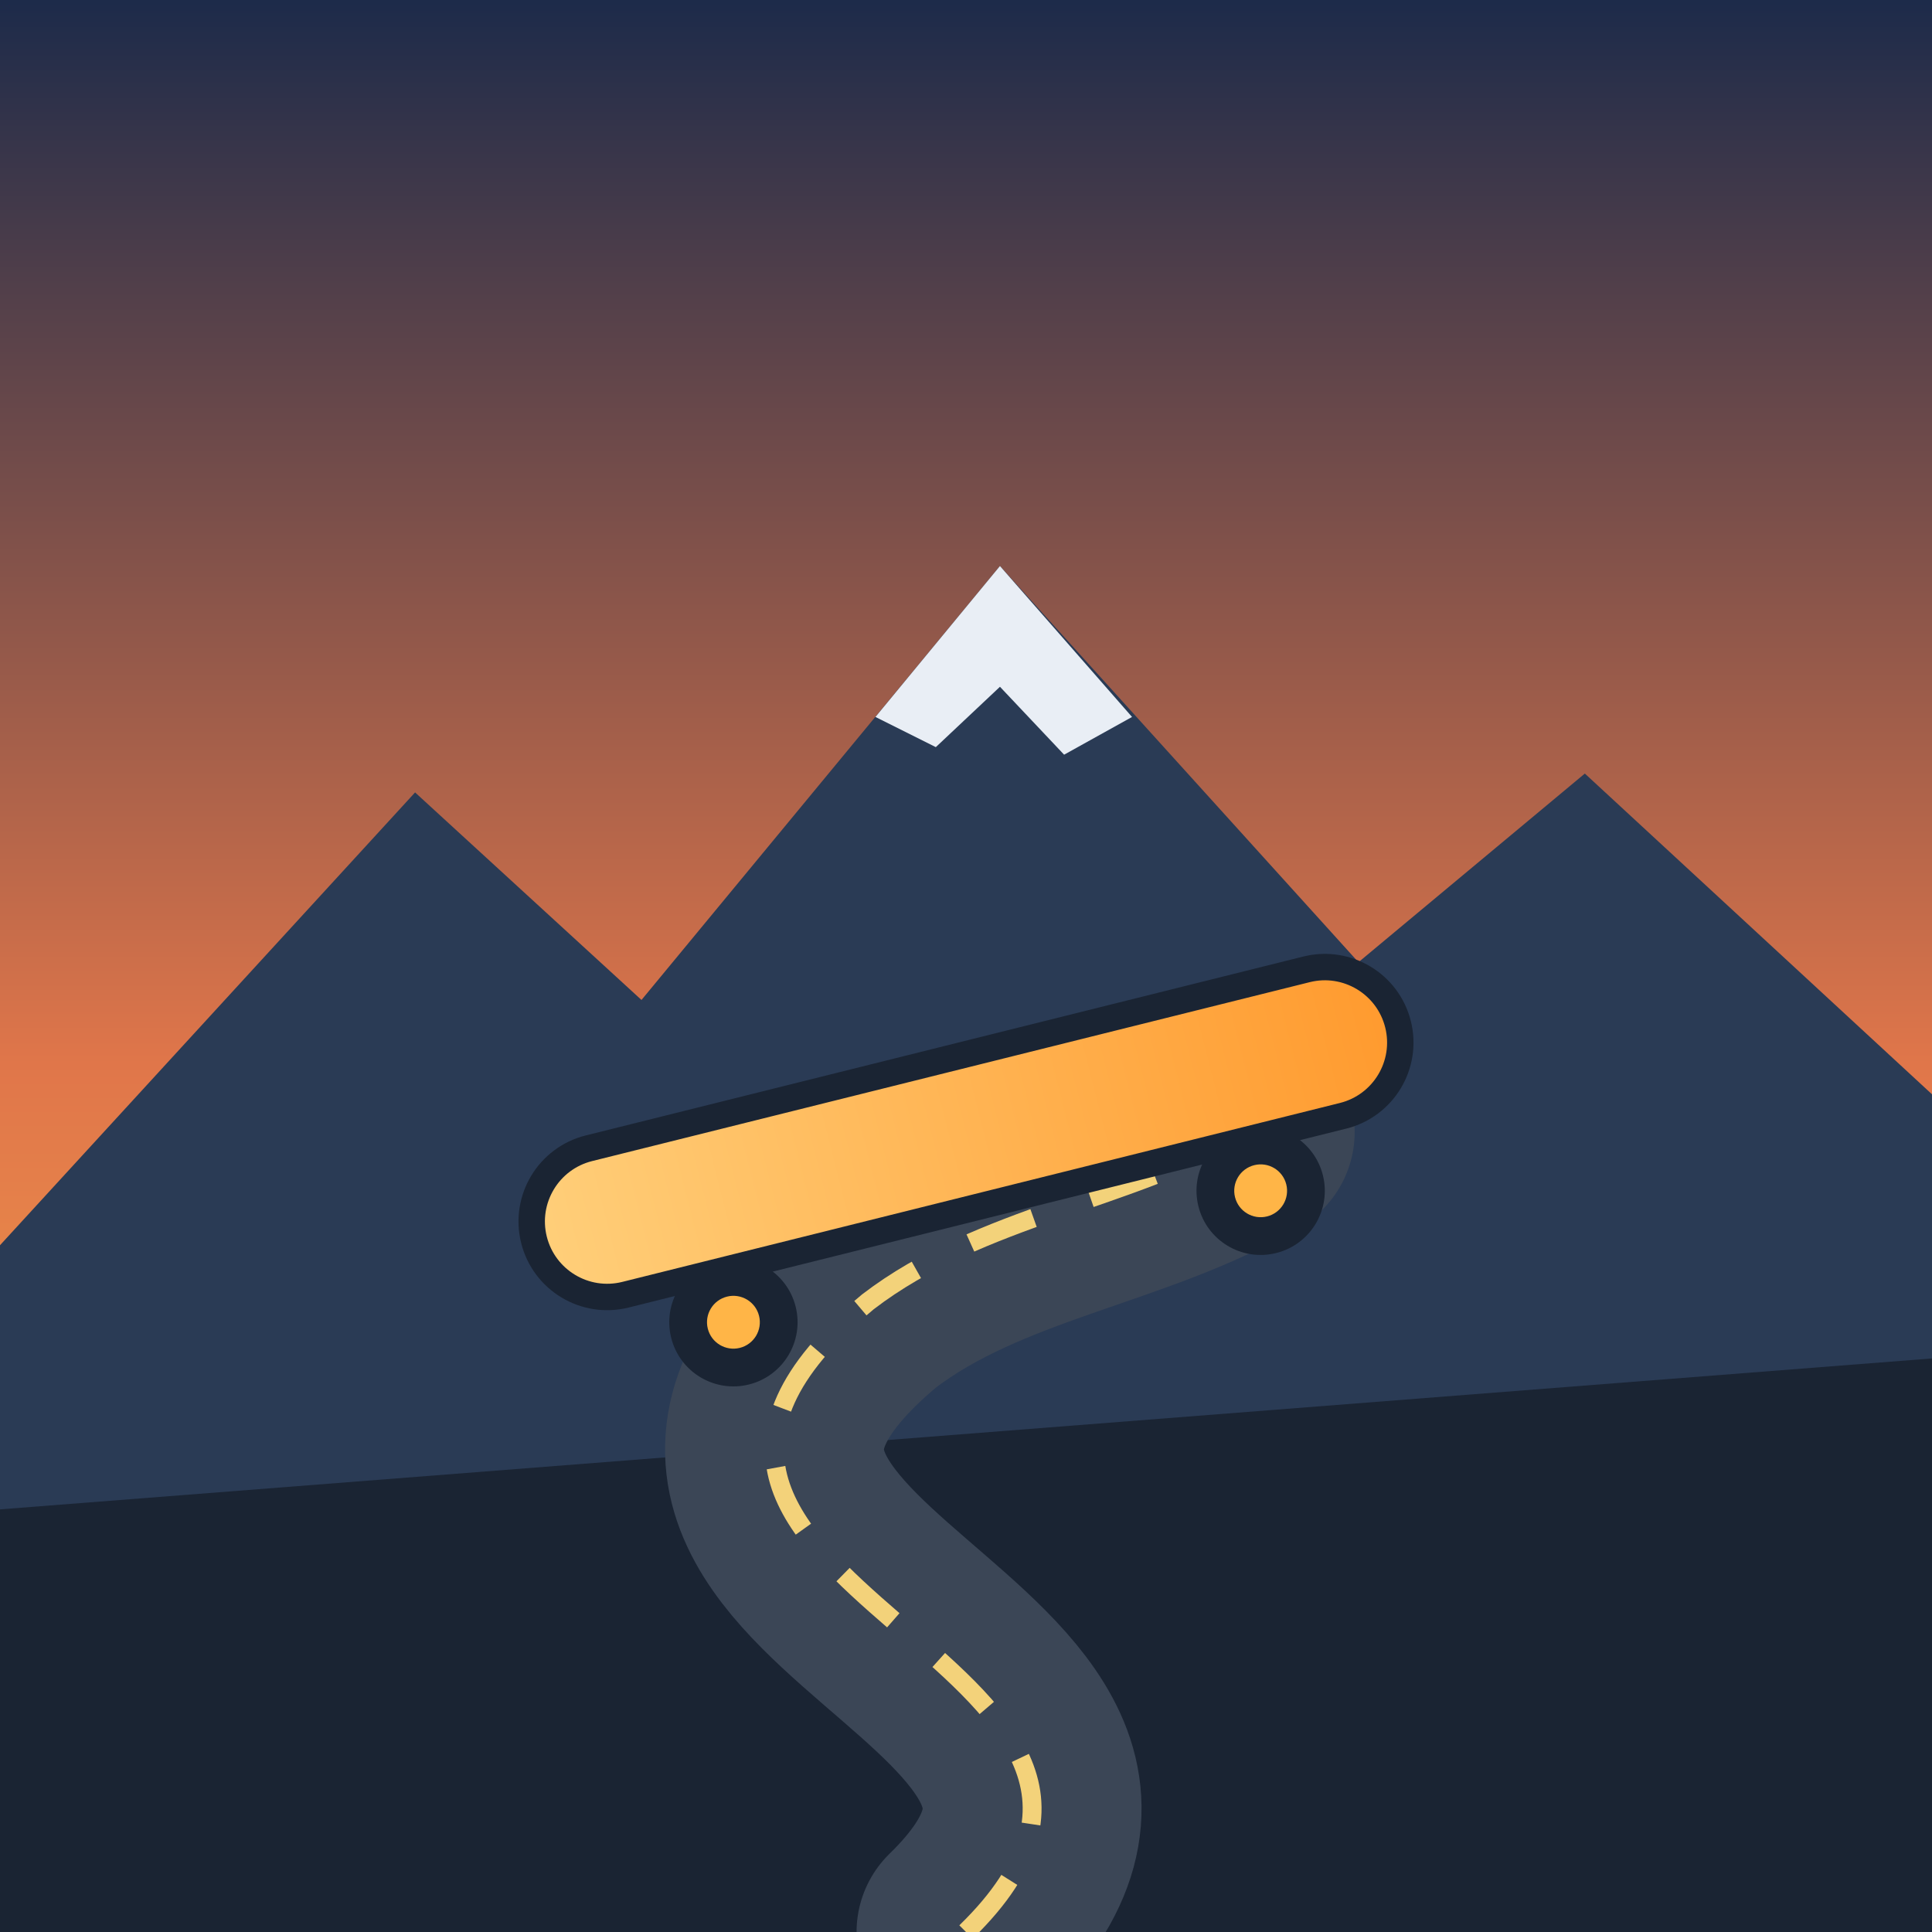
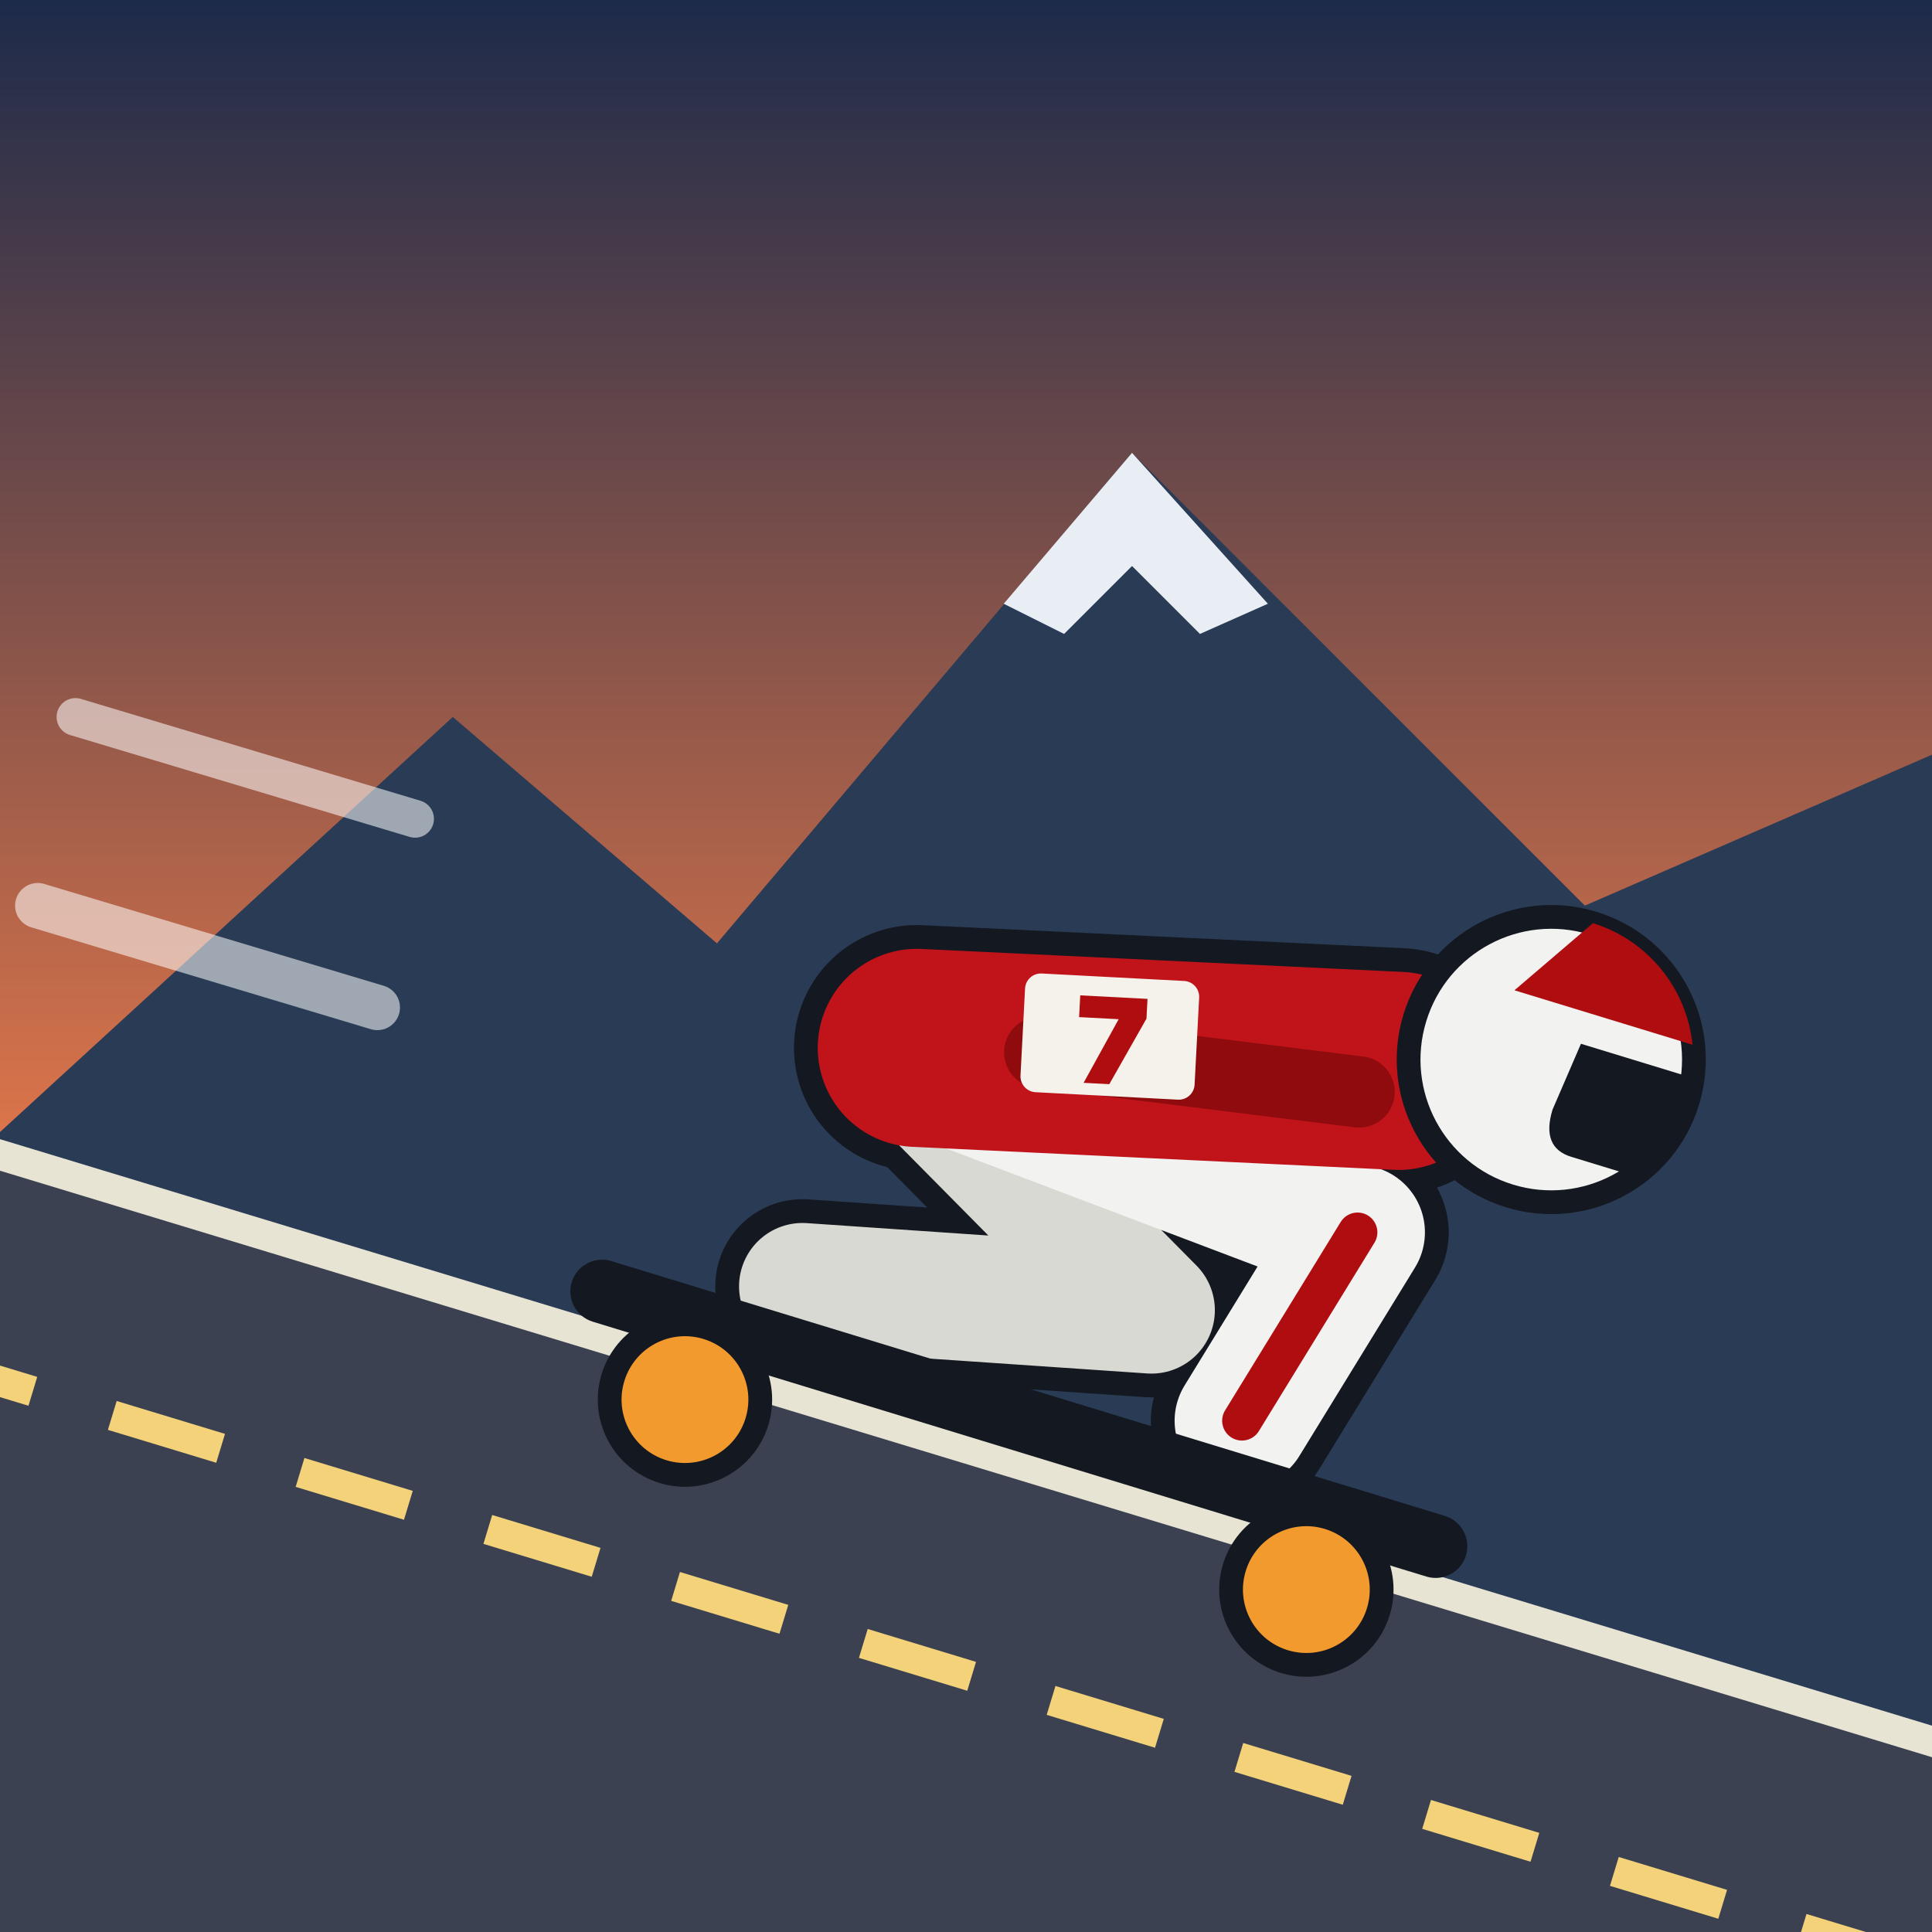
<svg xmlns="http://www.w3.org/2000/svg" viewBox="0 0 512 512">
  <defs>
    <linearGradient id="sky" x1="0" y1="0" x2="0" y2="1">
      <stop offset="0" stop-color="#1b2a4a" />
-       <stop offset="0.55" stop-color="#e0764a" />
+       <stop offset="0.6" stop-color="#e0764a" />
      <stop offset="1" stop-color="#ffb547" />
-     </linearGradient>
-     <linearGradient id="deck" x1="0" y1="0" x2="1" y2="0">
-       <stop offset="0" stop-color="#ffcf7a" />
-       <stop offset="1" stop-color="#ff9a2e" />
    </linearGradient>
  </defs>
  <rect width="512" height="512" fill="url(#sky)" />
-   <path d="M0 330 L110 210 L170 265 L265 150 L360 255 L420 205 L512 290 L512 512 L0 512 Z" fill="#2a3b55" />
-   <path d="M265 150 L300 190 L282 200 L265 182 L248 198 L232 190 Z" fill="#e9eef5" />
-   <path d="M0 400 L512 360 L512 512 L0 512 Z" fill="#1a2433" />
-   <path d="M256 512 C 330 440, 140 420, 230 345 C 260 322, 300 318, 330 300" fill="none" stroke="#3b4656" stroke-width="58" stroke-linecap="round" />
-   <path d="M256 512 C 330 440, 140 420, 230 345 C 260 322, 300 318, 330 300" fill="none" stroke="#f3d27a" stroke-width="5" stroke-dasharray="18 16" />
-   <g transform="translate(256 300) rotate(-14)">
-     <rect x="-118" y="-20" width="236" height="40" rx="20" fill="url(#deck)" stroke="#1a2433" stroke-width="7" />
-     <circle cx="-72" cy="34" r="17" fill="#1a2433" />
-     <circle cx="-72" cy="34" r="7" fill="#ffb547" />
-     <circle cx="72" cy="34" r="17" fill="#1a2433" />
-     <circle cx="72" cy="34" r="7" fill="#ffb547" />
+   <path d="M0 300 L120 190 L190 250 L300 120 L420 240 L512 200 L512 512 L0 512Z" fill="#2a3b55" />
+   <path d="M300 120 L336 160 L318 168 L300 150 L282 168 L266 160Z" fill="#e9eef5" />
+   <path d="M-20 300 L540 470 L540 540 L-20 540Z" fill="#3b4150" />
+   <path d="M-20 300 L540 470" stroke="#e8e4d4" stroke-width="8" />
+   <path d="M-20 360 L540 530" stroke="#f3d27a" stroke-width="8" stroke-dasharray="30 22" />
+   <g stroke="#fff" stroke-linecap="round" opacity="0.55">
+     <path d="M20 190 L110 217" stroke-width="10" />
+     <path d="M10 240 L100 267" stroke-width="12" />
+   </g>
+   <g transform="translate(270 376) rotate(17) scale(1.05)">
+     <g transform="translate(-268 -366)">
+       <g stroke-linecap="round" stroke-linejoin="round" fill="none" stroke="#141820">
+         <path d="M214 288 L292 330 L206 350" stroke-width="44" />
+         <path d="M214 288 L336 296 L322 350" stroke-width="46" />
+         <path d="M216 284 L334 254" stroke-width="62" />
+       </g>
+       <g stroke-linecap="round" stroke-linejoin="round" fill="none">
+         <path d="M214 288 L292 330 L206 350" stroke="#d9d9d4" stroke-width="32" />
+         <path d="M214 288 L336 296 L322 350" stroke="#f2f2f0" stroke-width="34" />
+         <path d="M336 296 L322 350" stroke="#b00d10" stroke-width="10" />
+         <path d="M216 284 L334 254" stroke="#c0141a" stroke-width="50" />
+         <path d="M326 262 L246 276" stroke="#8f0b0e" stroke-width="18" />
+       </g>
+       <g transform="rotate(-14 262 268)">
+         <rect x="240" y="252" width="44" height="30" rx="4" fill="#f4f2ea" />
+         <path d="M254 257 H271 V262 L262.5 279 H256 L264 262.5 H254 Z" fill="#b00d10" />
+       </g>
+       <circle cx="370" cy="240" r="36" fill="#f2f2f0" stroke="#141820" stroke-width="6" />
+       <path d="M370 204 A36 36 0 0 1 403 226 L356 226 Z" fill="#b00d10" />
+       <path d="M376 234 H406 A36 36 0 0 1 398 262 H382 Q374 262 374 252 Z" fill="#141820" />
+       <rect x="150" y="358" width="236" height="16" rx="8" fill="#141820" />
+       <circle cx="186" cy="386" r="19" fill="#f39a2e" stroke="#141820" stroke-width="6" />
+       <circle cx="350" cy="386" r="19" fill="#f39a2e" stroke="#141820" stroke-width="6" />
+     </g>
  </g>
</svg>
